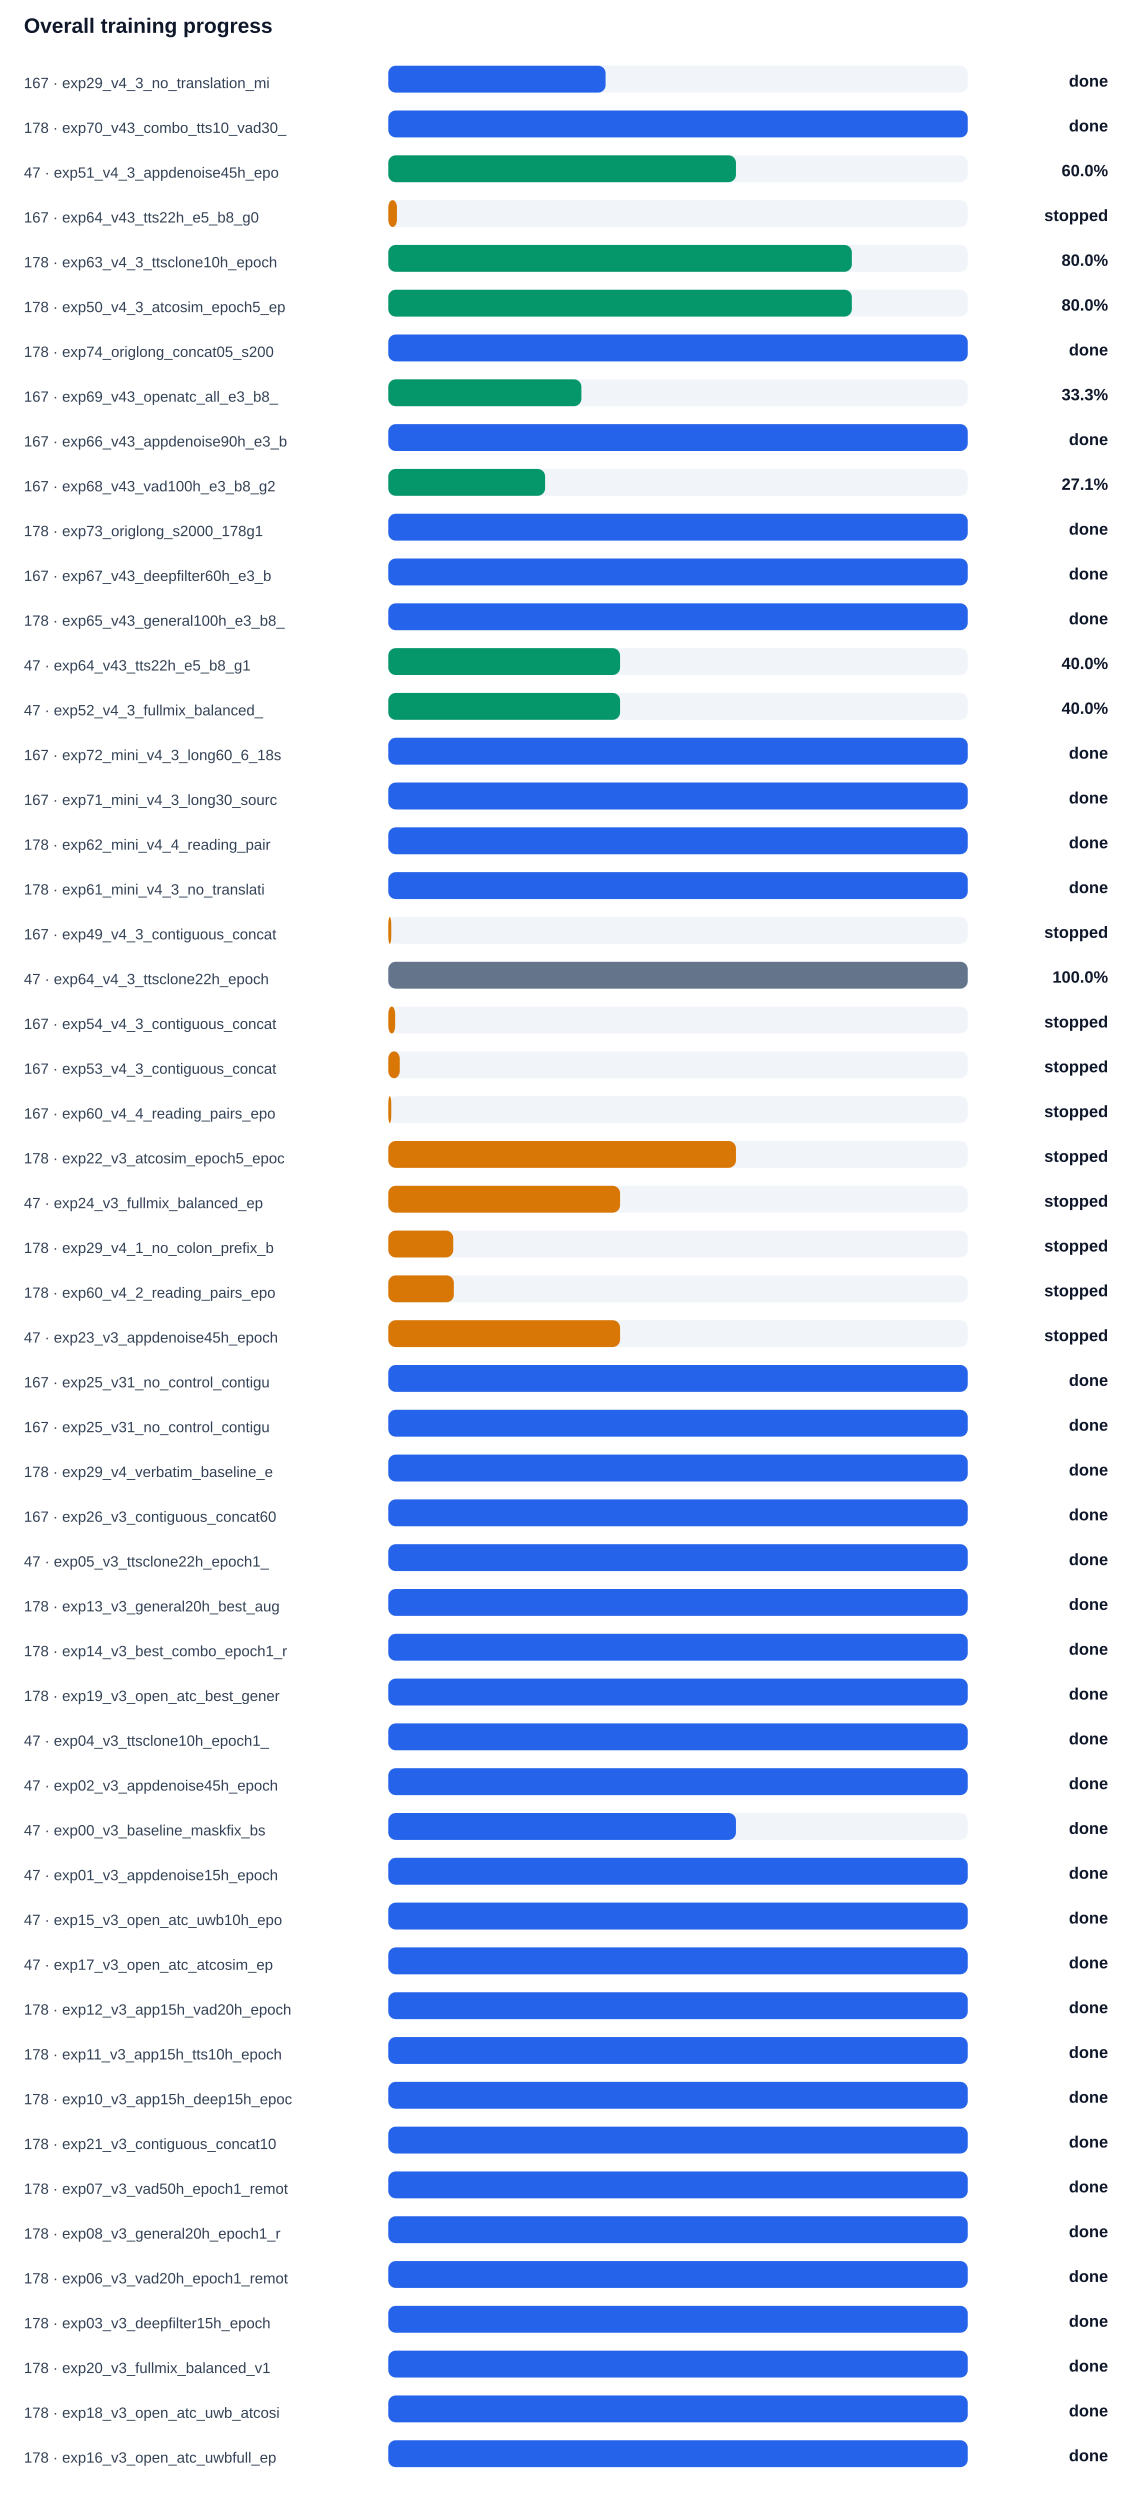
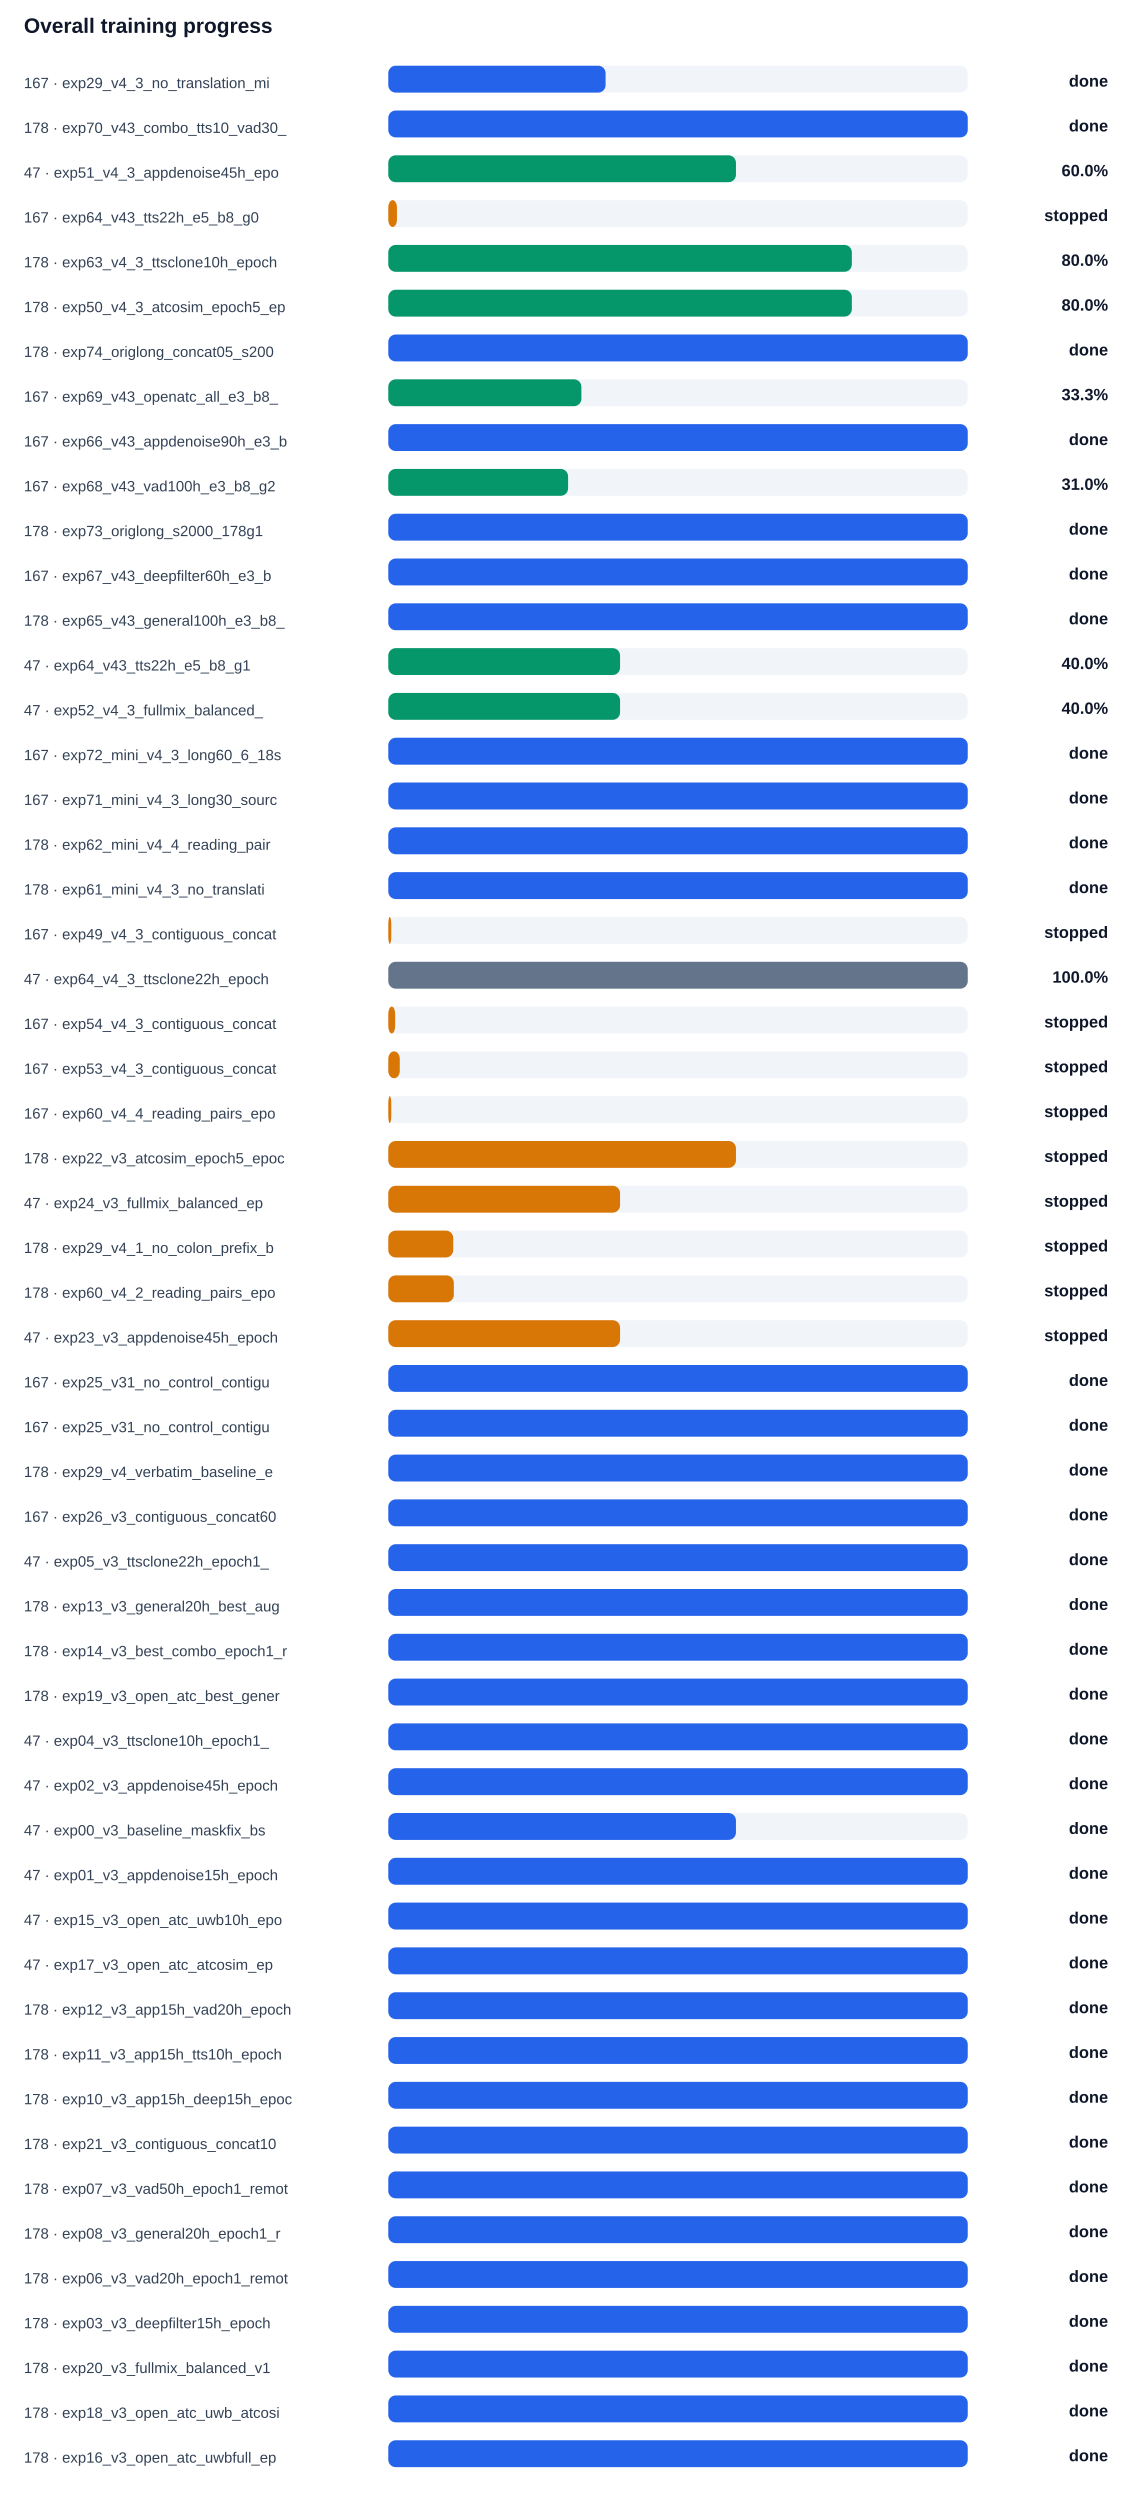
<svg xmlns="http://www.w3.org/2000/svg" width="100%" viewBox="0 0 760 1674" style="max-width:760px;background:#ffffff;border:1px solid #e5e7eb;border-radius:10px;">
  <text x="16.0" y="22.0" font-size="14" fill="#0f172a" text-anchor="start" font-family="Arial, sans-serif" font-weight="700">Overall training progress</text>
  <text x="16.0" y="59.0" font-size="10" fill="#334155" text-anchor="start" font-family="Arial, sans-serif" font-weight="400">167 · exp29_v4_3_no_translation_mi</text>
  <rect x="260" y="44" width="388" height="18" rx="5" fill="#f1f5f9" />
  <rect x="260" y="44" width="145.5" height="18" rx="5" fill="#2563eb" />
  <text x="742.0" y="58.0" font-size="11" fill="#0f172a" text-anchor="end" font-family="Arial, sans-serif" font-weight="700">done</text>
  <text x="16.0" y="89.0" font-size="10" fill="#334155" text-anchor="start" font-family="Arial, sans-serif" font-weight="400">178 · exp70_v43_combo_tts10_vad30_</text>
  <rect x="260" y="74" width="388" height="18" rx="5" fill="#f1f5f9" />
  <rect x="260" y="74" width="388.0" height="18" rx="5" fill="#2563eb" />
  <text x="742.0" y="88.0" font-size="11" fill="#0f172a" text-anchor="end" font-family="Arial, sans-serif" font-weight="700">done</text>
  <text x="16.0" y="119.0" font-size="10" fill="#334155" text-anchor="start" font-family="Arial, sans-serif" font-weight="400">47 · exp51_v4_3_appdenoise45h_epo</text>
  <rect x="260" y="104" width="388" height="18" rx="5" fill="#f1f5f9" />
  <rect x="260" y="104" width="232.8" height="18" rx="5" fill="#059669" />
  <text x="742.0" y="118.0" font-size="11" fill="#0f172a" text-anchor="end" font-family="Arial, sans-serif" font-weight="700">60.0%</text>
  <text x="16.0" y="149.0" font-size="10" fill="#334155" text-anchor="start" font-family="Arial, sans-serif" font-weight="400">167 · exp64_v43_tts22h_e5_b8_g0</text>
  <rect x="260" y="134" width="388" height="18" rx="5" fill="#f1f5f9" />
  <rect x="260" y="134" width="5.8" height="18" rx="5" fill="#d97706" />
  <text x="742.0" y="148.0" font-size="11" fill="#0f172a" text-anchor="end" font-family="Arial, sans-serif" font-weight="700">stopped</text>
  <text x="16.0" y="179.0" font-size="10" fill="#334155" text-anchor="start" font-family="Arial, sans-serif" font-weight="400">178 · exp63_v4_3_ttsclone10h_epoch</text>
  <rect x="260" y="164" width="388" height="18" rx="5" fill="#f1f5f9" />
  <rect x="260" y="164" width="310.4" height="18" rx="5" fill="#059669" />
  <text x="742.0" y="178.0" font-size="11" fill="#0f172a" text-anchor="end" font-family="Arial, sans-serif" font-weight="700">80.0%</text>
  <text x="16.0" y="209.0" font-size="10" fill="#334155" text-anchor="start" font-family="Arial, sans-serif" font-weight="400">178 · exp50_v4_3_atcosim_epoch5_ep</text>
  <rect x="260" y="194" width="388" height="18" rx="5" fill="#f1f5f9" />
  <rect x="260" y="194" width="310.4" height="18" rx="5" fill="#059669" />
  <text x="742.0" y="208.0" font-size="11" fill="#0f172a" text-anchor="end" font-family="Arial, sans-serif" font-weight="700">80.0%</text>
  <text x="16.0" y="239.0" font-size="10" fill="#334155" text-anchor="start" font-family="Arial, sans-serif" font-weight="400">178 · exp74_origlong_concat05_s200</text>
  <rect x="260" y="224" width="388" height="18" rx="5" fill="#f1f5f9" />
  <rect x="260" y="224" width="388.0" height="18" rx="5" fill="#2563eb" />
  <text x="742.0" y="238.0" font-size="11" fill="#0f172a" text-anchor="end" font-family="Arial, sans-serif" font-weight="700">done</text>
  <text x="16.0" y="269.0" font-size="10" fill="#334155" text-anchor="start" font-family="Arial, sans-serif" font-weight="400">167 · exp69_v43_openatc_all_e3_b8_</text>
  <rect x="260" y="254" width="388" height="18" rx="5" fill="#f1f5f9" />
  <rect x="260" y="254" width="129.3" height="18" rx="5" fill="#059669" />
  <text x="742.0" y="268.0" font-size="11" fill="#0f172a" text-anchor="end" font-family="Arial, sans-serif" font-weight="700">33.3%</text>
  <text x="16.0" y="299.0" font-size="10" fill="#334155" text-anchor="start" font-family="Arial, sans-serif" font-weight="400">167 · exp66_v43_appdenoise90h_e3_b</text>
  <rect x="260" y="284" width="388" height="18" rx="5" fill="#f1f5f9" />
  <rect x="260" y="284" width="388.0" height="18" rx="5" fill="#2563eb" />
  <text x="742.0" y="298.0" font-size="11" fill="#0f172a" text-anchor="end" font-family="Arial, sans-serif" font-weight="700">done</text>
  <text x="16.0" y="329.0" font-size="10" fill="#334155" text-anchor="start" font-family="Arial, sans-serif" font-weight="400">167 · exp68_v43_vad100h_e3_b8_g2</text>
  <rect x="260" y="314" width="388" height="18" rx="5" fill="#f1f5f9" />
-   <rect x="260" y="314" width="105.0" height="18" rx="5" fill="#059669" />
-   <text x="742.0" y="328.0" font-size="11" fill="#0f172a" text-anchor="end" font-family="Arial, sans-serif" font-weight="700">27.1%</text>
+   <rect x="260" y="314" width="120.4" height="18" rx="5" fill="#059669" />
+   <text x="742.0" y="328.0" font-size="11" fill="#0f172a" text-anchor="end" font-family="Arial, sans-serif" font-weight="700">31.0%</text>
  <text x="16.0" y="359.0" font-size="10" fill="#334155" text-anchor="start" font-family="Arial, sans-serif" font-weight="400">178 · exp73_origlong_s2000_178g1</text>
  <rect x="260" y="344" width="388" height="18" rx="5" fill="#f1f5f9" />
  <rect x="260" y="344" width="388.0" height="18" rx="5" fill="#2563eb" />
  <text x="742.0" y="358.0" font-size="11" fill="#0f172a" text-anchor="end" font-family="Arial, sans-serif" font-weight="700">done</text>
  <text x="16.0" y="389.0" font-size="10" fill="#334155" text-anchor="start" font-family="Arial, sans-serif" font-weight="400">167 · exp67_v43_deepfilter60h_e3_b</text>
  <rect x="260" y="374" width="388" height="18" rx="5" fill="#f1f5f9" />
  <rect x="260" y="374" width="388.0" height="18" rx="5" fill="#2563eb" />
  <text x="742.0" y="388.0" font-size="11" fill="#0f172a" text-anchor="end" font-family="Arial, sans-serif" font-weight="700">done</text>
  <text x="16.0" y="419.0" font-size="10" fill="#334155" text-anchor="start" font-family="Arial, sans-serif" font-weight="400">178 · exp65_v43_general100h_e3_b8_</text>
  <rect x="260" y="404" width="388" height="18" rx="5" fill="#f1f5f9" />
  <rect x="260" y="404" width="388.0" height="18" rx="5" fill="#2563eb" />
  <text x="742.0" y="418.0" font-size="11" fill="#0f172a" text-anchor="end" font-family="Arial, sans-serif" font-weight="700">done</text>
  <text x="16.0" y="449.0" font-size="10" fill="#334155" text-anchor="start" font-family="Arial, sans-serif" font-weight="400">47 · exp64_v43_tts22h_e5_b8_g1</text>
  <rect x="260" y="434" width="388" height="18" rx="5" fill="#f1f5f9" />
  <rect x="260" y="434" width="155.2" height="18" rx="5" fill="#059669" />
  <text x="742.0" y="448.0" font-size="11" fill="#0f172a" text-anchor="end" font-family="Arial, sans-serif" font-weight="700">40.0%</text>
  <text x="16.0" y="479.0" font-size="10" fill="#334155" text-anchor="start" font-family="Arial, sans-serif" font-weight="400">47 · exp52_v4_3_fullmix_balanced_</text>
  <rect x="260" y="464" width="388" height="18" rx="5" fill="#f1f5f9" />
  <rect x="260" y="464" width="155.2" height="18" rx="5" fill="#059669" />
  <text x="742.0" y="478.0" font-size="11" fill="#0f172a" text-anchor="end" font-family="Arial, sans-serif" font-weight="700">40.0%</text>
  <text x="16.0" y="509.0" font-size="10" fill="#334155" text-anchor="start" font-family="Arial, sans-serif" font-weight="400">167 · exp72_mini_v4_3_long60_6_18s</text>
  <rect x="260" y="494" width="388" height="18" rx="5" fill="#f1f5f9" />
  <rect x="260" y="494" width="388.0" height="18" rx="5" fill="#2563eb" />
  <text x="742.0" y="508.0" font-size="11" fill="#0f172a" text-anchor="end" font-family="Arial, sans-serif" font-weight="700">done</text>
  <text x="16.0" y="539.0" font-size="10" fill="#334155" text-anchor="start" font-family="Arial, sans-serif" font-weight="400">167 · exp71_mini_v4_3_long30_sourc</text>
  <rect x="260" y="524" width="388" height="18" rx="5" fill="#f1f5f9" />
  <rect x="260" y="524" width="388.0" height="18" rx="5" fill="#2563eb" />
  <text x="742.0" y="538.0" font-size="11" fill="#0f172a" text-anchor="end" font-family="Arial, sans-serif" font-weight="700">done</text>
  <text x="16.0" y="569.0" font-size="10" fill="#334155" text-anchor="start" font-family="Arial, sans-serif" font-weight="400">178 · exp62_mini_v4_4_reading_pair</text>
  <rect x="260" y="554" width="388" height="18" rx="5" fill="#f1f5f9" />
  <rect x="260" y="554" width="388.0" height="18" rx="5" fill="#2563eb" />
  <text x="742.0" y="568.0" font-size="11" fill="#0f172a" text-anchor="end" font-family="Arial, sans-serif" font-weight="700">done</text>
  <text x="16.0" y="599.0" font-size="10" fill="#334155" text-anchor="start" font-family="Arial, sans-serif" font-weight="400">178 · exp61_mini_v4_3_no_translati</text>
  <rect x="260" y="584" width="388" height="18" rx="5" fill="#f1f5f9" />
  <rect x="260" y="584" width="388.0" height="18" rx="5" fill="#2563eb" />
  <text x="742.0" y="598.0" font-size="11" fill="#0f172a" text-anchor="end" font-family="Arial, sans-serif" font-weight="700">done</text>
  <text x="16.0" y="629.0" font-size="10" fill="#334155" text-anchor="start" font-family="Arial, sans-serif" font-weight="400">167 · exp49_v4_3_contiguous_concat</text>
  <rect x="260" y="614" width="388" height="18" rx="5" fill="#f1f5f9" />
  <rect x="260" y="614" width="2.0" height="18" rx="5" fill="#d97706" />
  <text x="742.0" y="628.0" font-size="11" fill="#0f172a" text-anchor="end" font-family="Arial, sans-serif" font-weight="700">stopped</text>
  <text x="16.0" y="659.0" font-size="10" fill="#334155" text-anchor="start" font-family="Arial, sans-serif" font-weight="400">47 · exp64_v4_3_ttsclone22h_epoch</text>
  <rect x="260" y="644" width="388" height="18" rx="5" fill="#f1f5f9" />
  <rect x="260" y="644" width="388.0" height="18" rx="5" fill="#64748b" />
  <text x="742.0" y="658.0" font-size="11" fill="#0f172a" text-anchor="end" font-family="Arial, sans-serif" font-weight="700">100.0%</text>
  <text x="16.0" y="689.0" font-size="10" fill="#334155" text-anchor="start" font-family="Arial, sans-serif" font-weight="400">167 · exp54_v4_3_contiguous_concat</text>
  <rect x="260" y="674" width="388" height="18" rx="5" fill="#f1f5f9" />
  <rect x="260" y="674" width="4.6" height="18" rx="5" fill="#d97706" />
  <text x="742.0" y="688.0" font-size="11" fill="#0f172a" text-anchor="end" font-family="Arial, sans-serif" font-weight="700">stopped</text>
  <text x="16.0" y="719.0" font-size="10" fill="#334155" text-anchor="start" font-family="Arial, sans-serif" font-weight="400">167 · exp53_v4_3_contiguous_concat</text>
  <rect x="260" y="704" width="388" height="18" rx="5" fill="#f1f5f9" />
  <rect x="260" y="704" width="7.7" height="18" rx="5" fill="#d97706" />
  <text x="742.0" y="718.0" font-size="11" fill="#0f172a" text-anchor="end" font-family="Arial, sans-serif" font-weight="700">stopped</text>
  <text x="16.0" y="749.0" font-size="10" fill="#334155" text-anchor="start" font-family="Arial, sans-serif" font-weight="400">167 · exp60_v4_4_reading_pairs_epo</text>
  <rect x="260" y="734" width="388" height="18" rx="5" fill="#f1f5f9" />
  <rect x="260" y="734" width="2.0" height="18" rx="5" fill="#d97706" />
  <text x="742.0" y="748.0" font-size="11" fill="#0f172a" text-anchor="end" font-family="Arial, sans-serif" font-weight="700">stopped</text>
  <text x="16.0" y="779.0" font-size="10" fill="#334155" text-anchor="start" font-family="Arial, sans-serif" font-weight="400">178 · exp22_v3_atcosim_epoch5_epoc</text>
  <rect x="260" y="764" width="388" height="18" rx="5" fill="#f1f5f9" />
  <rect x="260" y="764" width="232.8" height="18" rx="5" fill="#d97706" />
  <text x="742.0" y="778.0" font-size="11" fill="#0f172a" text-anchor="end" font-family="Arial, sans-serif" font-weight="700">stopped</text>
  <text x="16.0" y="809.0" font-size="10" fill="#334155" text-anchor="start" font-family="Arial, sans-serif" font-weight="400">47 · exp24_v3_fullmix_balanced_ep</text>
  <rect x="260" y="794" width="388" height="18" rx="5" fill="#f1f5f9" />
  <rect x="260" y="794" width="155.2" height="18" rx="5" fill="#d97706" />
  <text x="742.0" y="808.0" font-size="11" fill="#0f172a" text-anchor="end" font-family="Arial, sans-serif" font-weight="700">stopped</text>
  <text x="16.0" y="839.0" font-size="10" fill="#334155" text-anchor="start" font-family="Arial, sans-serif" font-weight="400">178 · exp29_v4_1_no_colon_prefix_b</text>
  <rect x="260" y="824" width="388" height="18" rx="5" fill="#f1f5f9" />
  <rect x="260" y="824" width="43.5" height="18" rx="5" fill="#d97706" />
  <text x="742.0" y="838.0" font-size="11" fill="#0f172a" text-anchor="end" font-family="Arial, sans-serif" font-weight="700">stopped</text>
  <text x="16.0" y="869.0" font-size="10" fill="#334155" text-anchor="start" font-family="Arial, sans-serif" font-weight="400">178 · exp60_v4_2_reading_pairs_epo</text>
  <rect x="260" y="854" width="388" height="18" rx="5" fill="#f1f5f9" />
  <rect x="260" y="854" width="43.9" height="18" rx="5" fill="#d97706" />
  <text x="742.0" y="868.0" font-size="11" fill="#0f172a" text-anchor="end" font-family="Arial, sans-serif" font-weight="700">stopped</text>
  <text x="16.0" y="899.0" font-size="10" fill="#334155" text-anchor="start" font-family="Arial, sans-serif" font-weight="400">47 · exp23_v3_appdenoise45h_epoch</text>
  <rect x="260" y="884" width="388" height="18" rx="5" fill="#f1f5f9" />
  <rect x="260" y="884" width="155.2" height="18" rx="5" fill="#d97706" />
  <text x="742.0" y="898.0" font-size="11" fill="#0f172a" text-anchor="end" font-family="Arial, sans-serif" font-weight="700">stopped</text>
  <text x="16.0" y="929.0" font-size="10" fill="#334155" text-anchor="start" font-family="Arial, sans-serif" font-weight="400">167 · exp25_v31_no_control_contigu</text>
  <rect x="260" y="914" width="388" height="18" rx="5" fill="#f1f5f9" />
  <rect x="260" y="914" width="388.0" height="18" rx="5" fill="#2563eb" />
  <text x="742.0" y="928.0" font-size="11" fill="#0f172a" text-anchor="end" font-family="Arial, sans-serif" font-weight="700">done</text>
  <text x="16.0" y="959.0" font-size="10" fill="#334155" text-anchor="start" font-family="Arial, sans-serif" font-weight="400">167 · exp25_v31_no_control_contigu</text>
  <rect x="260" y="944" width="388" height="18" rx="5" fill="#f1f5f9" />
  <rect x="260" y="944" width="388.0" height="18" rx="5" fill="#2563eb" />
  <text x="742.0" y="958.0" font-size="11" fill="#0f172a" text-anchor="end" font-family="Arial, sans-serif" font-weight="700">done</text>
  <text x="16.0" y="989.0" font-size="10" fill="#334155" text-anchor="start" font-family="Arial, sans-serif" font-weight="400">178 · exp29_v4_verbatim_baseline_e</text>
  <rect x="260" y="974" width="388" height="18" rx="5" fill="#f1f5f9" />
  <rect x="260" y="974" width="388.0" height="18" rx="5" fill="#2563eb" />
  <text x="742.0" y="988.0" font-size="11" fill="#0f172a" text-anchor="end" font-family="Arial, sans-serif" font-weight="700">done</text>
  <text x="16.0" y="1019.0" font-size="10" fill="#334155" text-anchor="start" font-family="Arial, sans-serif" font-weight="400">167 · exp26_v3_contiguous_concat60</text>
  <rect x="260" y="1004" width="388" height="18" rx="5" fill="#f1f5f9" />
  <rect x="260" y="1004" width="388.0" height="18" rx="5" fill="#2563eb" />
  <text x="742.0" y="1018.0" font-size="11" fill="#0f172a" text-anchor="end" font-family="Arial, sans-serif" font-weight="700">done</text>
  <text x="16.0" y="1049.0" font-size="10" fill="#334155" text-anchor="start" font-family="Arial, sans-serif" font-weight="400">47 · exp05_v3_ttsclone22h_epoch1_</text>
  <rect x="260" y="1034" width="388" height="18" rx="5" fill="#f1f5f9" />
  <rect x="260" y="1034" width="388.0" height="18" rx="5" fill="#2563eb" />
  <text x="742.0" y="1048.0" font-size="11" fill="#0f172a" text-anchor="end" font-family="Arial, sans-serif" font-weight="700">done</text>
  <text x="16.0" y="1079.0" font-size="10" fill="#334155" text-anchor="start" font-family="Arial, sans-serif" font-weight="400">178 · exp13_v3_general20h_best_aug</text>
  <rect x="260" y="1064" width="388" height="18" rx="5" fill="#f1f5f9" />
  <rect x="260" y="1064" width="388.0" height="18" rx="5" fill="#2563eb" />
  <text x="742.0" y="1078.0" font-size="11" fill="#0f172a" text-anchor="end" font-family="Arial, sans-serif" font-weight="700">done</text>
  <text x="16.0" y="1109.0" font-size="10" fill="#334155" text-anchor="start" font-family="Arial, sans-serif" font-weight="400">178 · exp14_v3_best_combo_epoch1_r</text>
  <rect x="260" y="1094" width="388" height="18" rx="5" fill="#f1f5f9" />
  <rect x="260" y="1094" width="388.0" height="18" rx="5" fill="#2563eb" />
  <text x="742.0" y="1108.0" font-size="11" fill="#0f172a" text-anchor="end" font-family="Arial, sans-serif" font-weight="700">done</text>
  <text x="16.0" y="1139.0" font-size="10" fill="#334155" text-anchor="start" font-family="Arial, sans-serif" font-weight="400">178 · exp19_v3_open_atc_best_gener</text>
  <rect x="260" y="1124" width="388" height="18" rx="5" fill="#f1f5f9" />
  <rect x="260" y="1124" width="388.0" height="18" rx="5" fill="#2563eb" />
  <text x="742.0" y="1138.0" font-size="11" fill="#0f172a" text-anchor="end" font-family="Arial, sans-serif" font-weight="700">done</text>
  <text x="16.0" y="1169.0" font-size="10" fill="#334155" text-anchor="start" font-family="Arial, sans-serif" font-weight="400">47 · exp04_v3_ttsclone10h_epoch1_</text>
  <rect x="260" y="1154" width="388" height="18" rx="5" fill="#f1f5f9" />
  <rect x="260" y="1154" width="388.0" height="18" rx="5" fill="#2563eb" />
  <text x="742.0" y="1168.0" font-size="11" fill="#0f172a" text-anchor="end" font-family="Arial, sans-serif" font-weight="700">done</text>
  <text x="16.0" y="1199.0" font-size="10" fill="#334155" text-anchor="start" font-family="Arial, sans-serif" font-weight="400">47 · exp02_v3_appdenoise45h_epoch</text>
  <rect x="260" y="1184" width="388" height="18" rx="5" fill="#f1f5f9" />
  <rect x="260" y="1184" width="388.0" height="18" rx="5" fill="#2563eb" />
  <text x="742.0" y="1198.0" font-size="11" fill="#0f172a" text-anchor="end" font-family="Arial, sans-serif" font-weight="700">done</text>
  <text x="16.0" y="1229.0" font-size="10" fill="#334155" text-anchor="start" font-family="Arial, sans-serif" font-weight="400">47 · exp00_v3_baseline_maskfix_bs</text>
  <rect x="260" y="1214" width="388" height="18" rx="5" fill="#f1f5f9" />
  <rect x="260" y="1214" width="232.8" height="18" rx="5" fill="#2563eb" />
  <text x="742.0" y="1228.0" font-size="11" fill="#0f172a" text-anchor="end" font-family="Arial, sans-serif" font-weight="700">done</text>
  <text x="16.0" y="1259.0" font-size="10" fill="#334155" text-anchor="start" font-family="Arial, sans-serif" font-weight="400">47 · exp01_v3_appdenoise15h_epoch</text>
  <rect x="260" y="1244" width="388" height="18" rx="5" fill="#f1f5f9" />
  <rect x="260" y="1244" width="388.0" height="18" rx="5" fill="#2563eb" />
  <text x="742.0" y="1258.0" font-size="11" fill="#0f172a" text-anchor="end" font-family="Arial, sans-serif" font-weight="700">done</text>
  <text x="16.0" y="1289.0" font-size="10" fill="#334155" text-anchor="start" font-family="Arial, sans-serif" font-weight="400">47 · exp15_v3_open_atc_uwb10h_epo</text>
  <rect x="260" y="1274" width="388" height="18" rx="5" fill="#f1f5f9" />
  <rect x="260" y="1274" width="388.0" height="18" rx="5" fill="#2563eb" />
  <text x="742.0" y="1288.0" font-size="11" fill="#0f172a" text-anchor="end" font-family="Arial, sans-serif" font-weight="700">done</text>
  <text x="16.0" y="1319.0" font-size="10" fill="#334155" text-anchor="start" font-family="Arial, sans-serif" font-weight="400">47 · exp17_v3_open_atc_atcosim_ep</text>
  <rect x="260" y="1304" width="388" height="18" rx="5" fill="#f1f5f9" />
  <rect x="260" y="1304" width="388.0" height="18" rx="5" fill="#2563eb" />
  <text x="742.0" y="1318.0" font-size="11" fill="#0f172a" text-anchor="end" font-family="Arial, sans-serif" font-weight="700">done</text>
  <text x="16.0" y="1349.0" font-size="10" fill="#334155" text-anchor="start" font-family="Arial, sans-serif" font-weight="400">178 · exp12_v3_app15h_vad20h_epoch</text>
  <rect x="260" y="1334" width="388" height="18" rx="5" fill="#f1f5f9" />
  <rect x="260" y="1334" width="388.0" height="18" rx="5" fill="#2563eb" />
  <text x="742.0" y="1348.0" font-size="11" fill="#0f172a" text-anchor="end" font-family="Arial, sans-serif" font-weight="700">done</text>
  <text x="16.0" y="1379.0" font-size="10" fill="#334155" text-anchor="start" font-family="Arial, sans-serif" font-weight="400">178 · exp11_v3_app15h_tts10h_epoch</text>
  <rect x="260" y="1364" width="388" height="18" rx="5" fill="#f1f5f9" />
  <rect x="260" y="1364" width="388.0" height="18" rx="5" fill="#2563eb" />
  <text x="742.0" y="1378.0" font-size="11" fill="#0f172a" text-anchor="end" font-family="Arial, sans-serif" font-weight="700">done</text>
  <text x="16.0" y="1409.0" font-size="10" fill="#334155" text-anchor="start" font-family="Arial, sans-serif" font-weight="400">178 · exp10_v3_app15h_deep15h_epoc</text>
  <rect x="260" y="1394" width="388" height="18" rx="5" fill="#f1f5f9" />
  <rect x="260" y="1394" width="388.0" height="18" rx="5" fill="#2563eb" />
  <text x="742.0" y="1408.0" font-size="11" fill="#0f172a" text-anchor="end" font-family="Arial, sans-serif" font-weight="700">done</text>
  <text x="16.0" y="1439.0" font-size="10" fill="#334155" text-anchor="start" font-family="Arial, sans-serif" font-weight="400">178 · exp21_v3_contiguous_concat10</text>
  <rect x="260" y="1424" width="388" height="18" rx="5" fill="#f1f5f9" />
  <rect x="260" y="1424" width="388.0" height="18" rx="5" fill="#2563eb" />
  <text x="742.0" y="1438.0" font-size="11" fill="#0f172a" text-anchor="end" font-family="Arial, sans-serif" font-weight="700">done</text>
  <text x="16.0" y="1469.0" font-size="10" fill="#334155" text-anchor="start" font-family="Arial, sans-serif" font-weight="400">178 · exp07_v3_vad50h_epoch1_remot</text>
  <rect x="260" y="1454" width="388" height="18" rx="5" fill="#f1f5f9" />
  <rect x="260" y="1454" width="388.0" height="18" rx="5" fill="#2563eb" />
  <text x="742.0" y="1468.0" font-size="11" fill="#0f172a" text-anchor="end" font-family="Arial, sans-serif" font-weight="700">done</text>
  <text x="16.0" y="1499.0" font-size="10" fill="#334155" text-anchor="start" font-family="Arial, sans-serif" font-weight="400">178 · exp08_v3_general20h_epoch1_r</text>
  <rect x="260" y="1484" width="388" height="18" rx="5" fill="#f1f5f9" />
  <rect x="260" y="1484" width="388.0" height="18" rx="5" fill="#2563eb" />
  <text x="742.0" y="1498.0" font-size="11" fill="#0f172a" text-anchor="end" font-family="Arial, sans-serif" font-weight="700">done</text>
  <text x="16.0" y="1529.0" font-size="10" fill="#334155" text-anchor="start" font-family="Arial, sans-serif" font-weight="400">178 · exp06_v3_vad20h_epoch1_remot</text>
  <rect x="260" y="1514" width="388" height="18" rx="5" fill="#f1f5f9" />
  <rect x="260" y="1514" width="388.0" height="18" rx="5" fill="#2563eb" />
  <text x="742.0" y="1528.0" font-size="11" fill="#0f172a" text-anchor="end" font-family="Arial, sans-serif" font-weight="700">done</text>
  <text x="16.0" y="1559.0" font-size="10" fill="#334155" text-anchor="start" font-family="Arial, sans-serif" font-weight="400">178 · exp03_v3_deepfilter15h_epoch</text>
  <rect x="260" y="1544" width="388" height="18" rx="5" fill="#f1f5f9" />
  <rect x="260" y="1544" width="388.0" height="18" rx="5" fill="#2563eb" />
  <text x="742.0" y="1558.0" font-size="11" fill="#0f172a" text-anchor="end" font-family="Arial, sans-serif" font-weight="700">done</text>
  <text x="16.0" y="1589.0" font-size="10" fill="#334155" text-anchor="start" font-family="Arial, sans-serif" font-weight="400">178 · exp20_v3_fullmix_balanced_v1</text>
  <rect x="260" y="1574" width="388" height="18" rx="5" fill="#f1f5f9" />
  <rect x="260" y="1574" width="388.0" height="18" rx="5" fill="#2563eb" />
  <text x="742.0" y="1588.0" font-size="11" fill="#0f172a" text-anchor="end" font-family="Arial, sans-serif" font-weight="700">done</text>
  <text x="16.0" y="1619.0" font-size="10" fill="#334155" text-anchor="start" font-family="Arial, sans-serif" font-weight="400">178 · exp18_v3_open_atc_uwb_atcosi</text>
  <rect x="260" y="1604" width="388" height="18" rx="5" fill="#f1f5f9" />
  <rect x="260" y="1604" width="388.0" height="18" rx="5" fill="#2563eb" />
  <text x="742.0" y="1618.0" font-size="11" fill="#0f172a" text-anchor="end" font-family="Arial, sans-serif" font-weight="700">done</text>
  <text x="16.0" y="1649.0" font-size="10" fill="#334155" text-anchor="start" font-family="Arial, sans-serif" font-weight="400">178 · exp16_v3_open_atc_uwbfull_ep</text>
  <rect x="260" y="1634" width="388" height="18" rx="5" fill="#f1f5f9" />
  <rect x="260" y="1634" width="388.0" height="18" rx="5" fill="#2563eb" />
  <text x="742.0" y="1648.0" font-size="11" fill="#0f172a" text-anchor="end" font-family="Arial, sans-serif" font-weight="700">done</text>
</svg>
